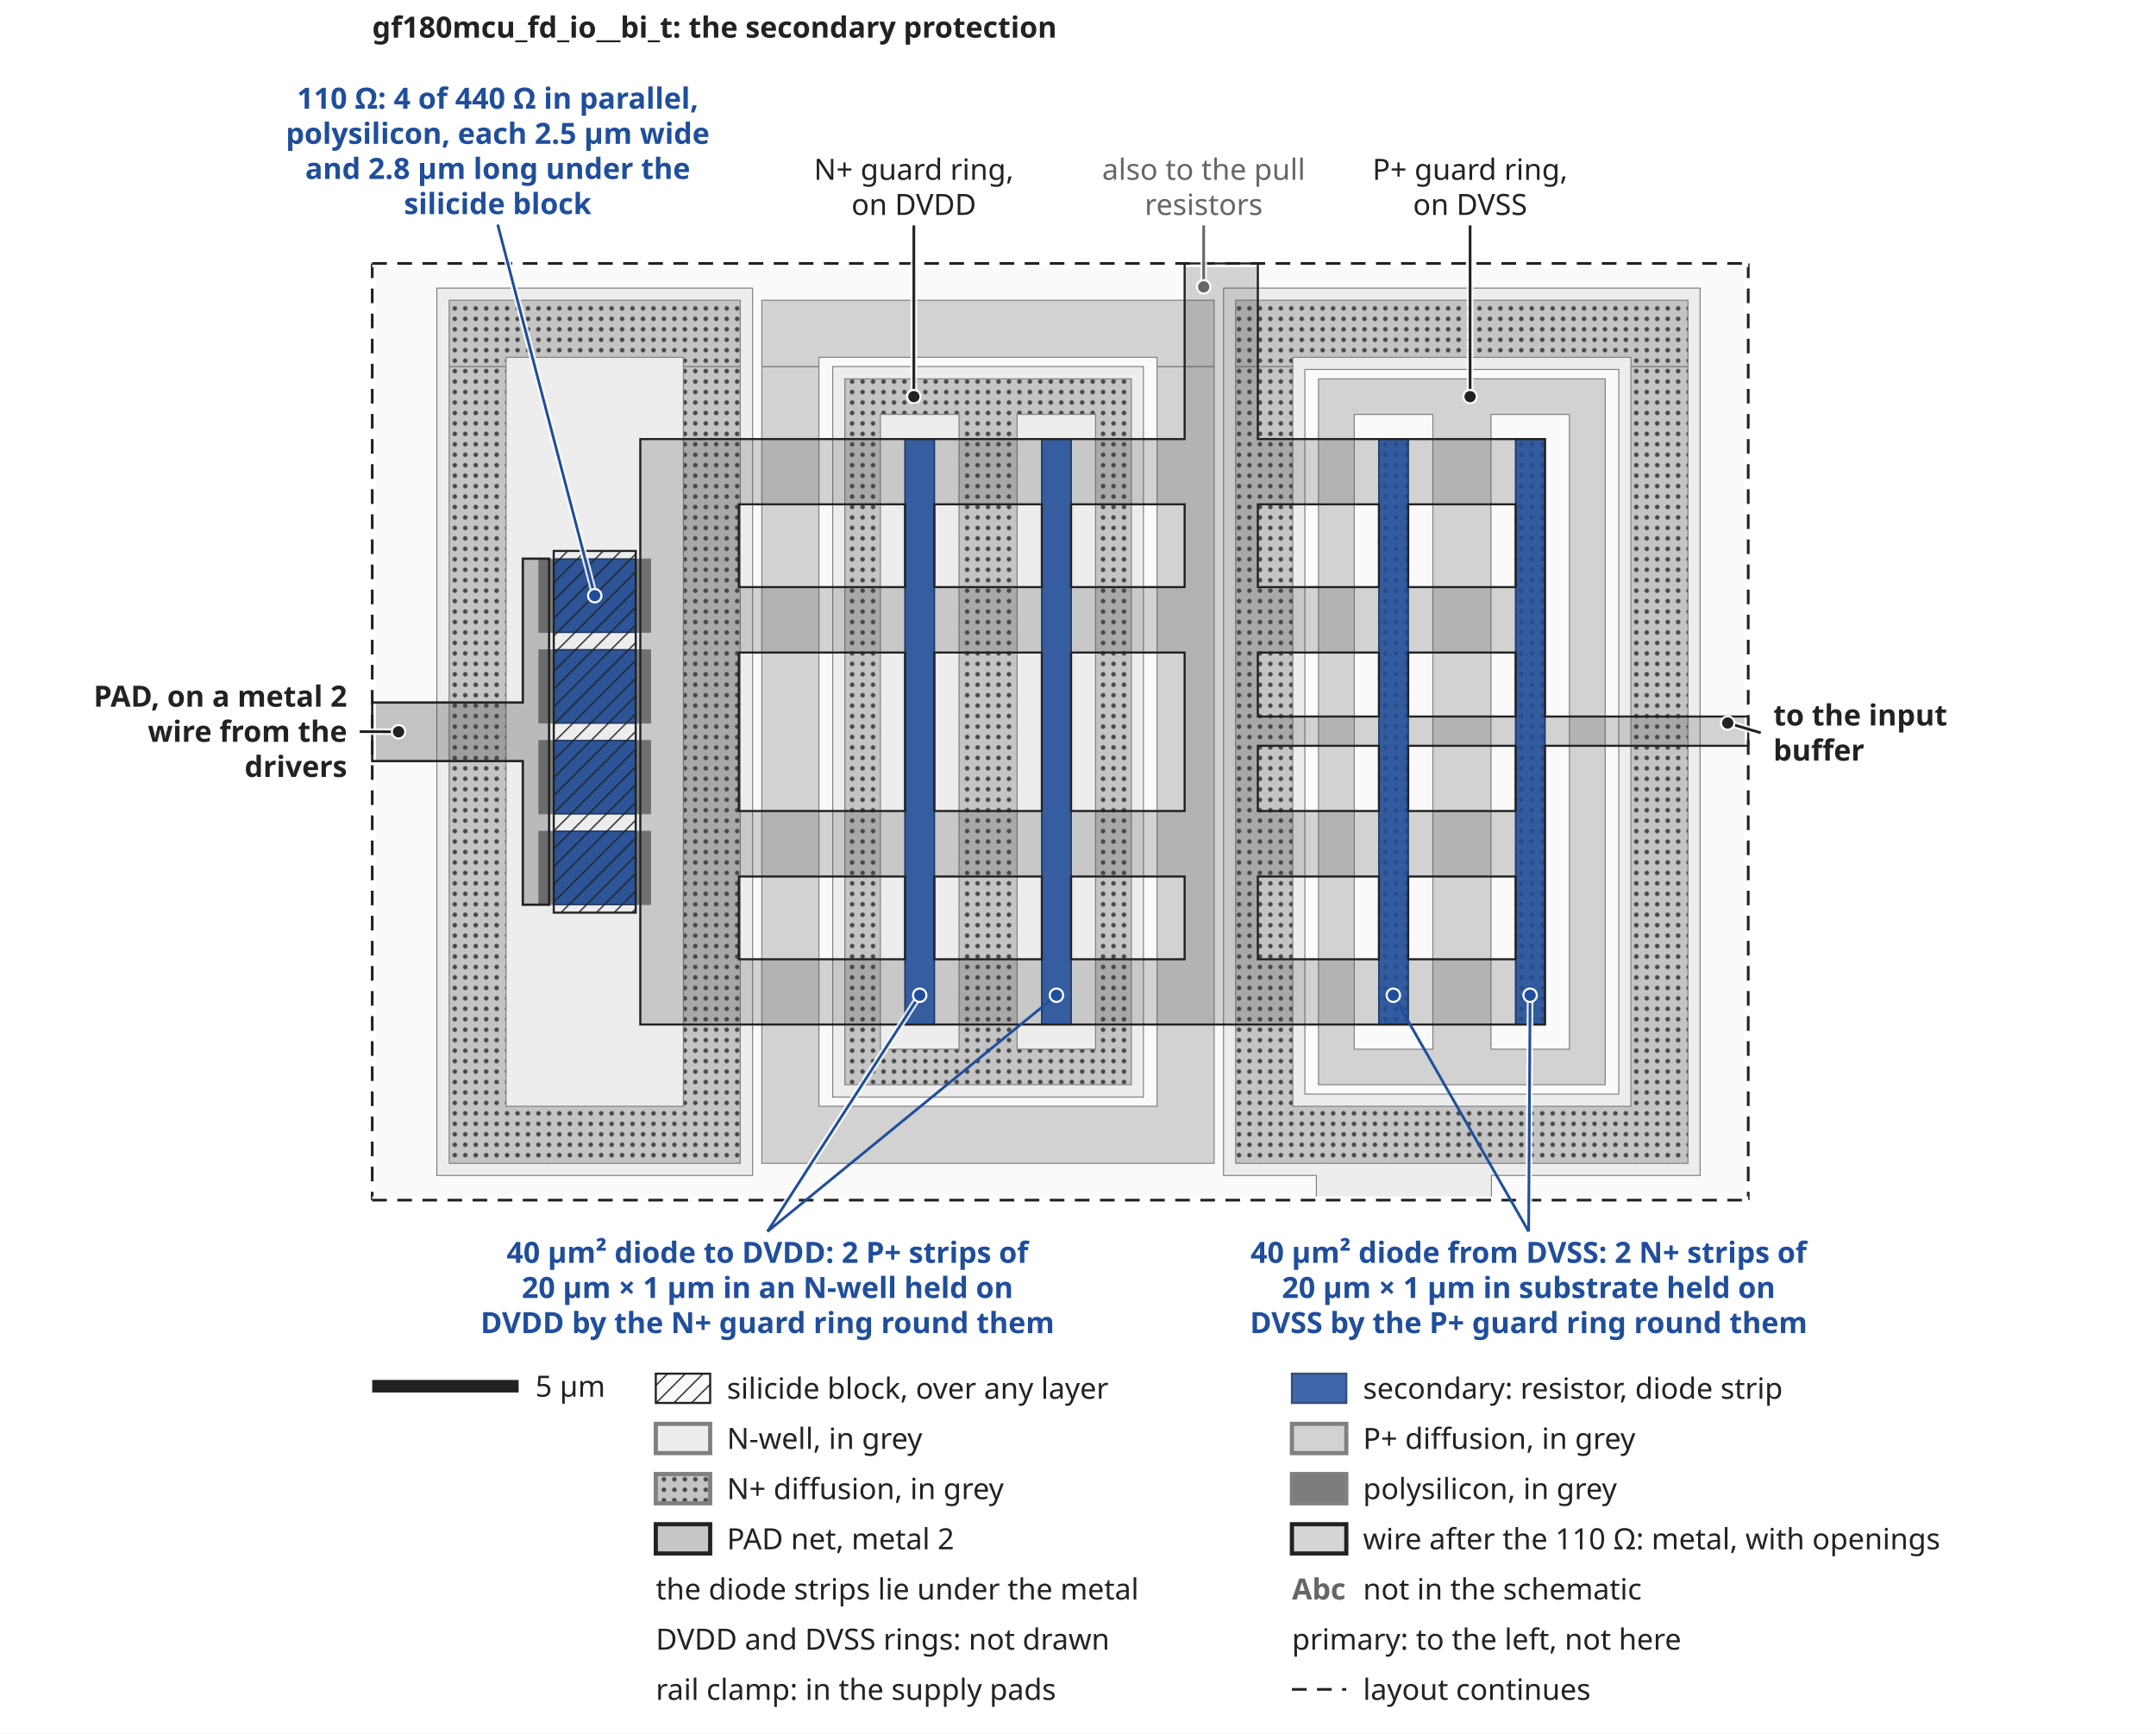
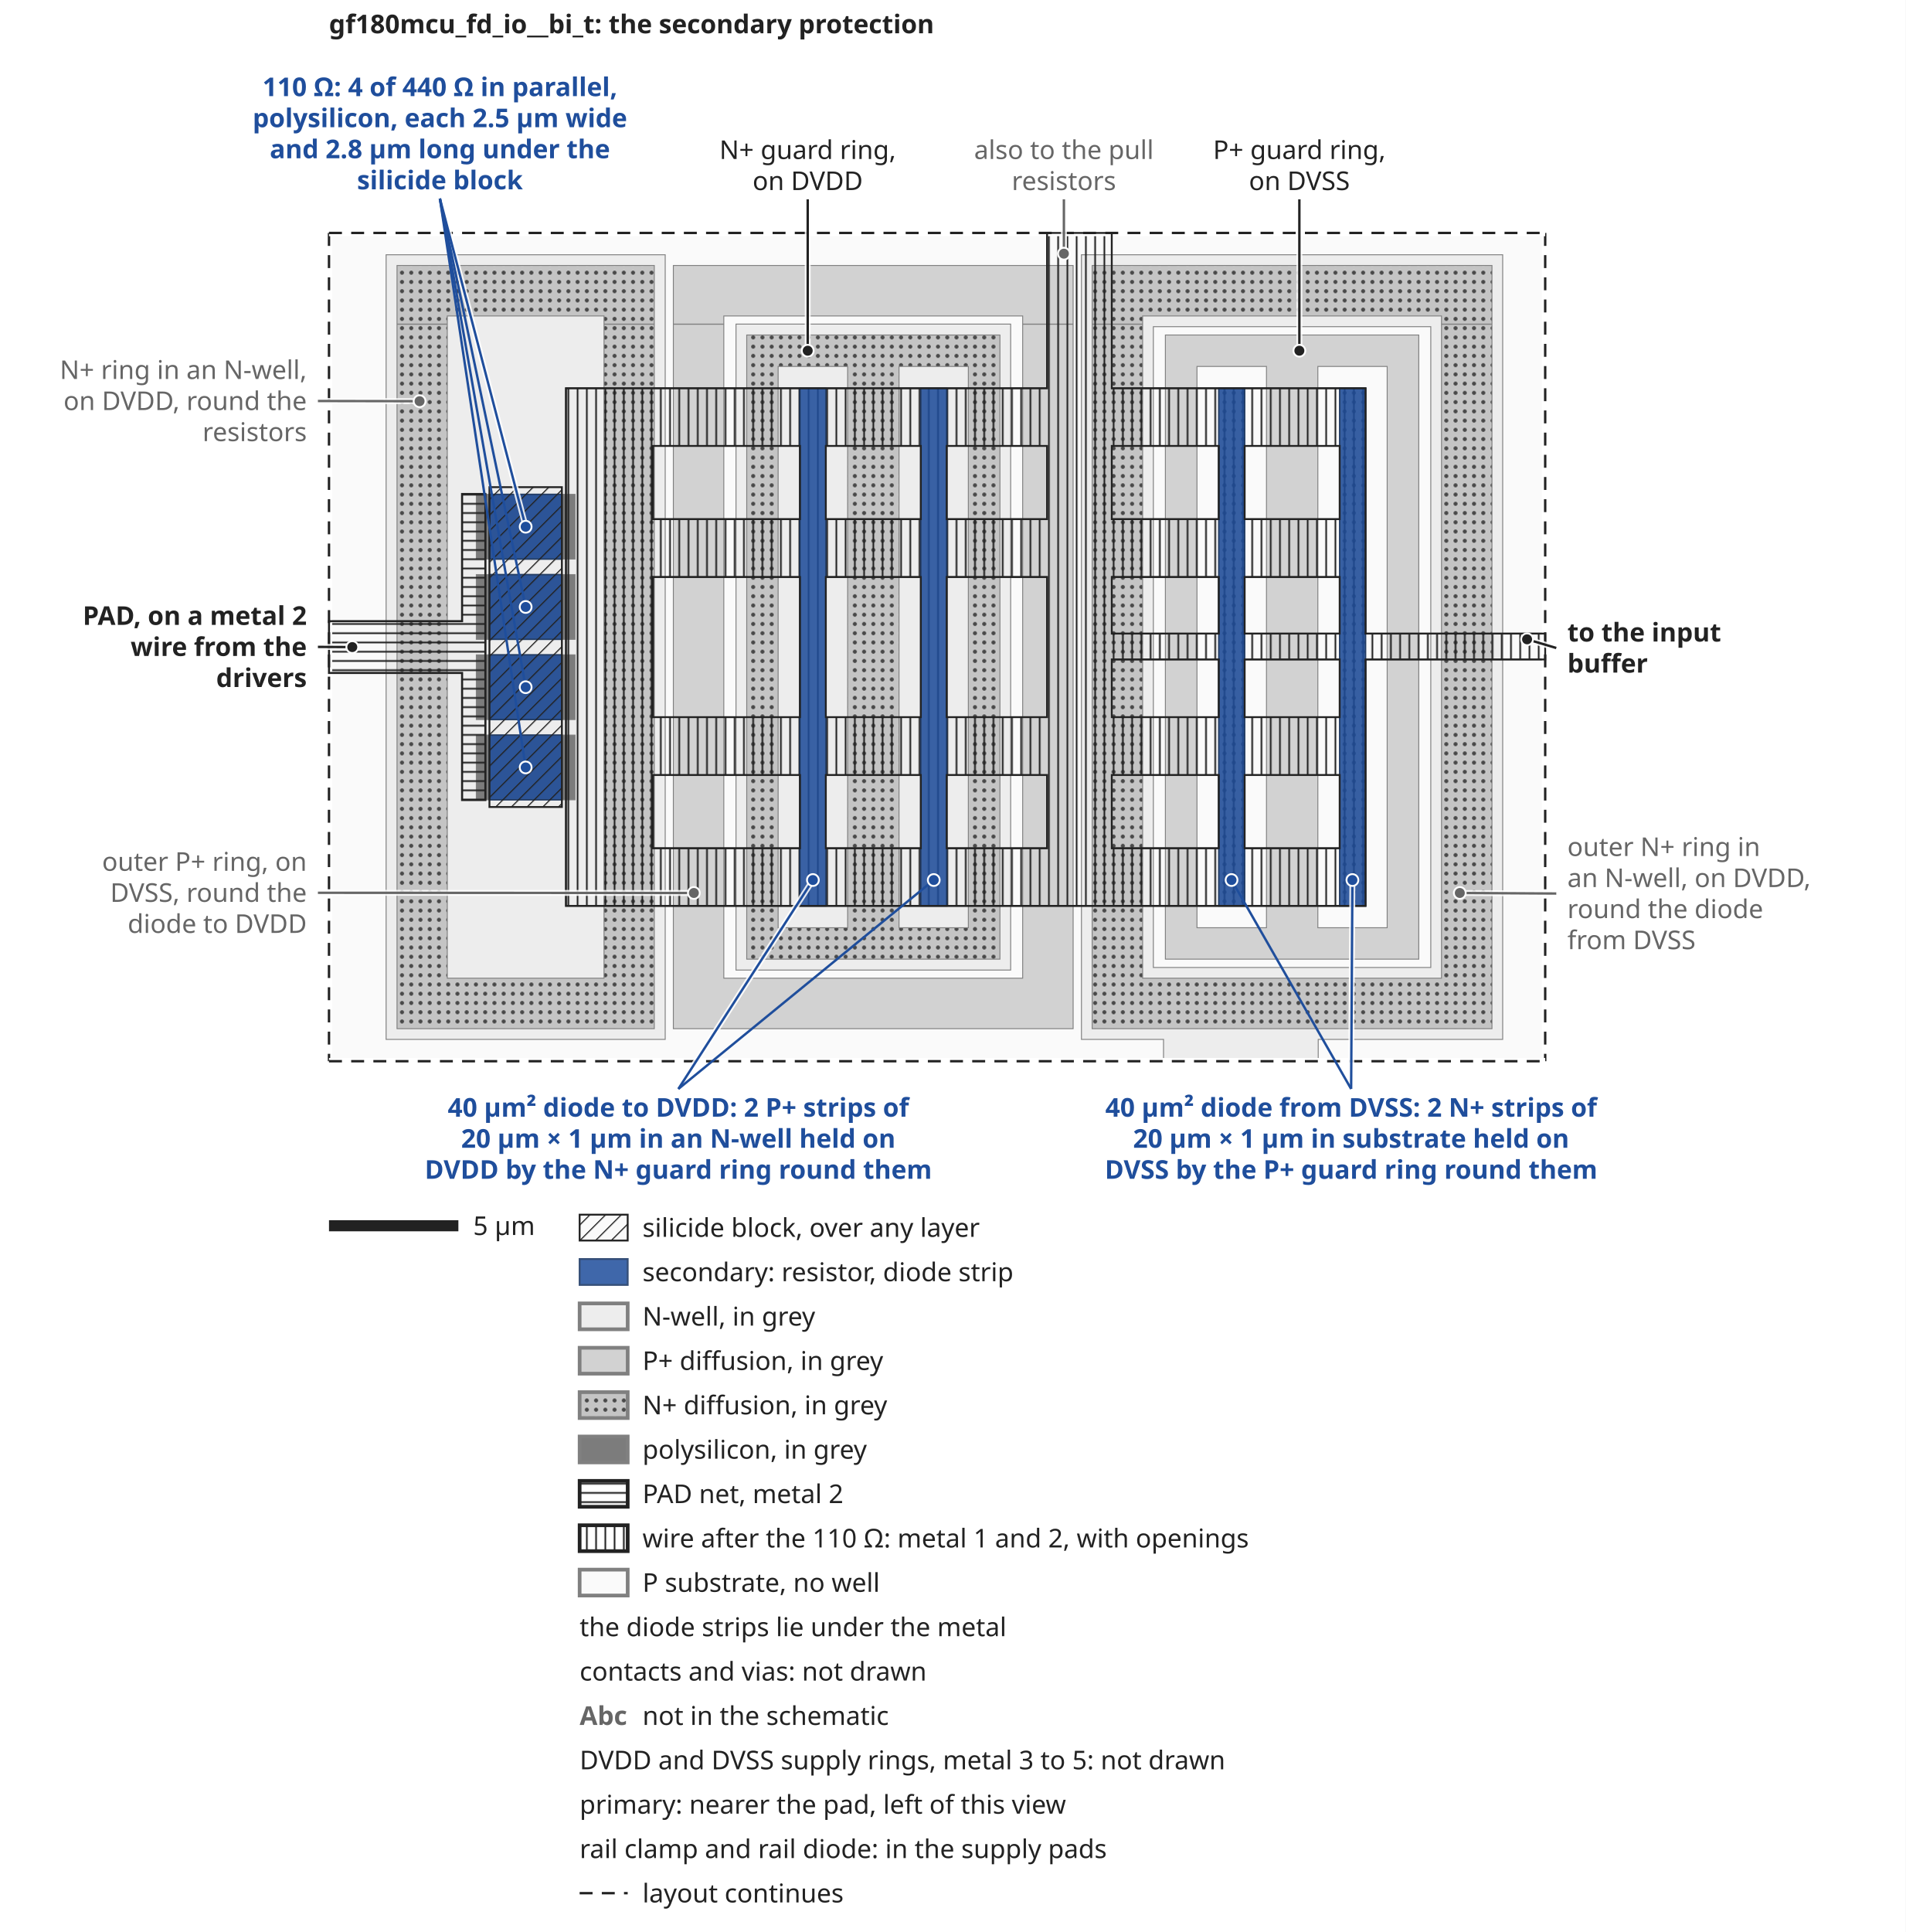
- <svg xmlns="http://www.w3.org/2000/svg" width="1031" height="829" viewBox="0 0 1031 829" font-family="sans-serif">
+ <svg xmlns="http://www.w3.org/2000/svg" width="1031" height="1045" viewBox="0 0 1031 1045" font-family="sans-serif">
  <defs>
    <pattern id="hatch" width="6" height="6" patternUnits="userSpaceOnUse" patternTransform="rotate(45)">
      <line x1="0" y1="0" x2="0" y2="6" stroke="#222222" stroke-width="1.2" />
    </pattern>
    <pattern id="dots" width="5" height="5" patternUnits="userSpaceOnUse">
      <rect width="5" height="5" fill="#c4c4c4" />
      <circle cx="2.5" cy="2.5" r="1.1" fill="#4a4a4a" />
    </pattern>
+     <pattern id="wire" width="5" height="5" patternUnits="userSpaceOnUse">
+       <path d="M0,2.5 H5" stroke="#222222" stroke-width="0.9" />
+     </pattern>
+     <pattern id="wire2" width="5" height="5" patternUnits="userSpaceOnUse">
+       <path d="M2.5,0 V5" stroke="#222222" stroke-width="0.9" />
+     </pattern>
    <marker id="arrow-hot" viewBox="-1 -1 12 12" refX="7" refY="5" markerWidth="5.4" markerHeight="5.4" orient="auto">
      <path d="M0,0 L10,5 L0,10 z" fill="#c0392b" stroke="#ffffff" stroke-width="0.7" stroke-linejoin="round" />
    </marker>
    <marker id="arrow-snap" viewBox="-1 -1 12 12" refX="7" refY="5" markerWidth="5.4" markerHeight="5.4" orient="auto">
      <path d="M0,0 L10,5 L0,10 z" fill="#8e44ad" stroke="#ffffff" stroke-width="0.7" stroke-linejoin="round" />
    </marker>
  </defs>
-   <rect width="1031" height="829" fill="#ffffff" />
+   <rect width="1031" height="1045" fill="#ffffff" />
  <rect x="178.0" y="126.0" width="658.0" height="448.0" fill="#fafafa" />
  <path d="M585.1,137.8L624.0,137.8L813.0,137.8L813.0,562.2L713.2,562.2L713.2,571.2L713.2,574.0L629.5,574.0L629.5,571.2L629.5,562.2L585.1,562.2ZM624.0,176.7L624.0,523.3L774.1,523.3L774.1,176.7ZM398.2,175.3L546.8,175.3L546.8,524.7L398.2,524.7ZM208.9,137.8L359.9,137.8L359.9,562.2L208.9,562.2Z" fill="#ededed" stroke="#808080" stroke-width="0.5" fill-rule="evenodd" />
  <path d="M630.5,181.2L643.3,181.2L754.9,181.2L767.6,181.2L767.6,182.4L767.6,198.2L767.6,517.7L767.6,518.8L754.9,518.8L643.3,518.8L630.5,518.8L630.5,517.7L630.5,198.2L630.5,182.4ZM713.0,198.2L713.0,202.1L713.0,497.9L713.0,501.8L750.5,501.8L750.5,497.9L750.5,202.1L750.5,198.2ZM647.6,198.2L647.6,202.1L647.6,497.9L647.6,501.8L685.2,501.8L685.2,497.9L685.2,202.1L685.2,198.2ZM364.3,175.4L391.6,175.4L391.6,524.7L391.6,529.1L553.3,529.1L553.3,524.7L553.3,175.4L580.6,175.4L580.6,524.7L580.6,529.1L580.6,556.4L364.3,556.4L364.3,529.1L364.3,524.7ZM364.3,143.6L580.6,143.6L580.6,170.9L580.6,175.3L553.3,175.3L553.3,170.9L391.6,170.9L391.6,175.3L364.3,175.3L364.3,170.9ZM498.2,210.0L512.2,210.0L512.2,490.0L498.2,490.0ZM432.8,210.0L446.8,210.0L446.8,490.0L432.8,490.0Z" fill="#d2d2d2" stroke="#808080" stroke-width="0.5" fill-rule="evenodd" />
  <path d="M404.0,181.2L416.7,181.2L528.3,181.2L541.0,181.2L541.0,182.4L541.0,198.2L541.0,517.7L541.0,518.8L528.3,518.8L416.7,518.8L404.0,518.8L404.0,517.7L404.0,198.2L404.0,182.4ZM486.4,198.2L486.4,202.1L486.4,497.9L486.4,501.8L523.9,501.8L523.9,497.9L523.9,202.1L523.9,198.2ZM421.0,198.2L421.0,202.1L421.0,497.9L421.0,501.8L458.6,501.8L458.6,497.9L458.6,202.1L458.6,198.2ZM590.9,175.4L618.2,175.4L618.2,524.7L618.2,529.1L779.9,529.1L779.9,524.7L779.9,175.4L807.2,175.4L807.2,524.7L807.2,529.1L807.2,556.4L590.9,556.4L590.9,529.1L590.9,524.7ZM214.8,175.4L242.0,175.4L242.0,524.7L242.0,529.1L326.8,529.1L326.8,524.7L326.8,175.4L354.0,175.4L354.0,524.7L354.0,529.1L354.0,556.4L214.8,556.4L214.8,529.1L214.8,524.7ZM590.9,143.6L807.2,143.6L807.2,170.9L807.2,175.3L779.9,175.3L779.9,170.9L618.2,170.9L618.2,175.3L590.9,175.3L590.9,170.9ZM214.8,143.6L354.0,143.6L354.0,170.9L354.0,175.3L326.8,175.3L326.8,170.9L242.0,170.9L242.0,175.3L214.8,175.3L214.8,170.9ZM724.8,210.0L738.8,210.0L738.8,490.0L724.8,490.0ZM659.4,210.0L673.4,210.0L673.4,490.0L659.4,490.0Z" fill="url(#dots)" stroke="#808080" stroke-width="0.5" fill-rule="evenodd" />
  <path d="M257.7,397.6L311.1,397.6L311.1,432.6L257.7,432.6ZM257.7,354.2L311.1,354.2L311.1,389.2L257.7,389.2ZM257.7,310.8L311.1,310.8L311.1,345.8L257.7,345.8ZM257.7,267.4L311.1,267.4L311.1,302.4L257.7,302.4Z" fill="#7c7c7c" stroke="#808080" stroke-width="0.5" fill-rule="evenodd" />
-   <path d="" fill="#5c5c5c" stroke="#808080" stroke-width="0.5" fill-rule="evenodd" />
-   <path d="M250.0,267.2L262.6,267.2L262.6,432.7L250.0,432.7L250.0,364.0L178.0,364.0L178.0,336.0L250.0,336.0Z" fill="#444444" stroke="#222222" stroke-width="0.8" fill-rule="evenodd" opacity="0.3" />
-   <path d="M566.5,126.0L601.5,126.0L601.5,129.2L601.5,210.0L659.4,210.0L673.4,210.0L724.8,210.0L738.8,210.0L738.8,241.2L738.8,280.8L738.8,312.1L738.8,342.7L814.4,342.7L814.4,342.7L836.0,342.7L836.0,356.7L814.4,356.7L814.4,356.7L738.8,356.7L738.8,387.9L738.8,419.2L738.8,458.8L738.8,490.0L738.8,490.0L306.2,490.0L306.2,490.0L306.2,458.8L306.2,432.7L306.2,432.5L306.2,419.2L306.2,397.7L306.2,389.1L306.2,387.9L306.2,354.3L306.2,345.7L306.2,312.1L306.2,310.9L306.2,302.3L306.2,280.8L306.2,267.5L306.2,267.2L306.2,241.2L306.2,210.0L353.3,210.0L432.8,210.0L446.8,210.0L498.2,210.0L512.2,210.0L566.5,210.0L566.5,129.2ZM512.2,312.1L512.2,387.9L566.5,387.9L566.5,356.7L566.5,342.7L566.5,312.1ZM673.4,419.2L673.4,458.8L724.8,458.8L724.8,419.2ZM601.5,419.2L601.5,458.8L659.4,458.8L659.4,419.2ZM512.2,419.2L512.2,458.8L566.5,458.8L566.5,419.2ZM446.8,419.2L446.8,458.8L498.2,458.8L498.2,419.2ZM353.3,419.2L353.3,458.8L432.8,458.8L432.8,419.2ZM673.4,356.7L673.4,387.9L724.8,387.9L724.8,356.7ZM601.5,356.7L601.5,387.9L659.4,387.9L659.4,356.7ZM673.4,312.1L673.4,342.7L724.8,342.7L724.8,312.1ZM601.5,312.1L601.5,342.7L659.4,342.7L659.4,312.1ZM446.8,312.1L446.8,387.9L498.2,387.9L498.2,312.1ZM353.3,312.1L353.3,387.9L432.8,387.9L432.8,312.1ZM673.4,241.2L673.4,280.8L724.8,280.8L724.8,241.2ZM601.5,241.2L601.5,280.8L659.4,280.8L659.4,241.2ZM512.2,241.2L512.2,280.8L566.5,280.8L566.5,241.2ZM446.8,241.2L446.8,280.8L498.2,280.8L498.2,241.2ZM353.3,241.2L353.3,280.8L432.8,280.8L432.8,241.2Z" fill="#444444" stroke="#222222" stroke-width="0.8" fill-rule="evenodd" opacity="0.22" />
+   <path d="M250.0,267.2L262.6,267.2L262.6,432.7L250.0,432.7L250.0,364.0L178.0,364.0L178.0,336.0L250.0,336.0Z" fill="url(#wire)" stroke="#222222" stroke-width="0.8" fill-rule="evenodd" opacity="1.0" />
+   <path d="M566.5,126.0L601.5,126.0L601.5,129.2L601.5,210.0L659.4,210.0L673.4,210.0L724.8,210.0L738.8,210.0L738.8,241.2L738.8,280.8L738.8,312.1L738.8,342.7L814.4,342.7L814.4,342.7L836.0,342.7L836.0,356.7L814.4,356.7L814.4,356.7L738.8,356.7L738.8,387.9L738.8,419.2L738.8,458.8L738.8,490.0L738.8,490.0L306.2,490.0L306.2,490.0L306.2,458.8L306.2,432.7L306.2,432.5L306.2,419.2L306.2,397.7L306.2,389.1L306.2,387.9L306.2,354.3L306.2,345.7L306.2,312.1L306.2,310.9L306.2,302.3L306.2,280.8L306.2,267.5L306.2,267.2L306.2,241.2L306.2,210.0L353.3,210.0L432.8,210.0L446.8,210.0L498.2,210.0L512.2,210.0L566.5,210.0L566.5,129.2ZM512.2,312.1L512.2,387.9L566.5,387.9L566.5,356.7L566.5,342.7L566.5,312.1ZM673.4,419.2L673.4,458.8L724.8,458.8L724.8,419.2ZM601.5,419.2L601.5,458.8L659.4,458.8L659.4,419.2ZM512.2,419.2L512.2,458.8L566.5,458.8L566.5,419.2ZM446.8,419.2L446.8,458.8L498.2,458.8L498.2,419.2ZM353.3,419.2L353.3,458.8L432.8,458.8L432.8,419.2ZM673.4,356.7L673.4,387.9L724.8,387.9L724.8,356.7ZM601.5,356.7L601.5,387.9L659.4,387.9L659.4,356.7ZM673.4,312.1L673.4,342.7L724.8,342.7L724.8,312.1ZM601.5,312.1L601.5,342.7L659.4,342.7L659.4,312.1ZM446.8,312.1L446.8,387.9L498.2,387.9L498.2,312.1ZM353.3,312.1L353.3,387.9L432.8,387.9L432.8,312.1ZM673.4,241.2L673.4,280.8L724.8,280.8L724.8,241.2ZM601.5,241.2L601.5,280.8L659.4,280.8L659.4,241.2ZM512.2,241.2L512.2,280.8L566.5,280.8L566.5,241.2ZM446.8,241.2L446.8,280.8L498.2,280.8L498.2,241.2ZM353.3,241.2L353.3,280.8L432.8,280.8L432.8,241.2Z" fill="url(#wire2)" stroke="#222222" stroke-width="0.8" fill-rule="evenodd" opacity="1.0" />
  <path d="M264.8,354.2L304.0,354.2L304.0,389.2L284.4,389.2L264.8,389.2ZM264.8,397.6L304.0,397.6L304.0,432.6L264.8,432.6ZM264.8,310.8L304.0,310.8L304.0,345.8L264.8,345.8ZM264.8,267.4L304.0,267.4L304.0,302.4L264.8,302.4Z" fill="#1f4e9c" stroke="#12305f" stroke-width="0.8" fill-rule="evenodd" opacity="0.85" />
  <path d="M498.2,210.0L512.2,210.0L512.2,490.0L498.2,490.0ZM432.8,210.0L446.8,210.0L446.8,490.0L432.8,490.0Z" fill="#1f4e9c" stroke="#12305f" stroke-width="0.8" fill-rule="evenodd" opacity="0.85" />
  <path d="M724.8,210.0L738.8,210.0L738.8,490.0L724.8,490.0ZM659.4,210.0L673.4,210.0L673.4,490.0L659.4,490.0Z" fill="#1f4e9c" stroke="#12305f" stroke-width="0.8" fill-rule="evenodd" opacity="0.85" />
  <path d="M264.8,263.5L304.0,263.5L304.0,306.3L304.0,306.9L304.0,349.7L304.0,350.3L304.0,393.1L304.0,393.7L304.0,436.5L264.8,436.5L264.8,393.7L264.8,393.1L264.8,350.3L264.8,349.7L264.8,306.9L264.8,306.3L264.8,263.5Z" fill="url(#hatch)" stroke="#222222" stroke-width="1.0" fill-rule="evenodd" opacity="1.0" />
  <line x1="178.0" y1="126.0" x2="178.0" y2="574.0" stroke="#ffffff" stroke-width="3.5" />
  <line x1="178.0" y1="126.0" x2="178.0" y2="574.0" stroke="#222222" stroke-width="1.3" stroke-dasharray="7,5" />
  <line x1="836.0" y1="126.0" x2="836.0" y2="574.0" stroke="#ffffff" stroke-width="3.5" />
  <line x1="836.0" y1="126.0" x2="836.0" y2="574.0" stroke="#222222" stroke-width="1.3" stroke-dasharray="7,5" />
  <line x1="178.0" y1="126.0" x2="836.0" y2="126.0" stroke="#ffffff" stroke-width="3.5" />
  <line x1="178.0" y1="126.0" x2="836.0" y2="126.0" stroke="#222222" stroke-width="1.3" stroke-dasharray="7,5" />
  <line x1="178.0" y1="574.0" x2="836.0" y2="574.0" stroke="#ffffff" stroke-width="3.5" />
  <line x1="178.0" y1="574.0" x2="836.0" y2="574.0" stroke="#222222" stroke-width="1.3" stroke-dasharray="7,5" />
-   <path d="M250.0,267.2L262.6,267.2L262.6,432.7L250.0,432.7L250.0,364.0L178.0,364.0L178.0,336.0L250.0,336.0Z" fill="none" stroke="#222222" stroke-width="1.1" />
-   <path d="M566.5,126.0L601.5,126.0L601.5,129.2L601.5,210.0L659.4,210.0L673.4,210.0L724.8,210.0L738.8,210.0L738.8,241.2L738.8,280.8L738.8,312.1L738.8,342.7L814.4,342.7L814.4,342.7L836.0,342.7L836.0,356.7L814.4,356.7L814.4,356.7L738.8,356.7L738.8,387.9L738.8,419.2L738.8,458.8L738.8,490.0L738.8,490.0L306.2,490.0L306.2,490.0L306.2,458.8L306.2,432.7L306.2,432.5L306.2,419.2L306.2,397.7L306.2,389.1L306.2,387.9L306.2,354.3L306.2,345.7L306.2,312.1L306.2,310.9L306.2,302.3L306.2,280.8L306.2,267.5L306.2,267.2L306.2,241.2L306.2,210.0L353.3,210.0L432.8,210.0L446.8,210.0L498.2,210.0L512.2,210.0L566.5,210.0L566.5,129.2ZM512.2,312.1L512.2,387.9L566.5,387.9L566.5,356.7L566.5,342.7L566.5,312.1ZM673.4,419.2L673.4,458.8L724.8,458.8L724.8,419.2ZM601.5,419.2L601.5,458.8L659.4,458.8L659.4,419.2ZM512.2,419.2L512.2,458.8L566.5,458.8L566.5,419.2ZM446.8,419.2L446.8,458.8L498.2,458.8L498.2,419.2ZM353.3,419.2L353.3,458.8L432.8,458.8L432.8,419.2ZM673.4,356.7L673.4,387.9L724.8,387.9L724.8,356.7ZM601.5,356.7L601.5,387.9L659.4,387.9L659.4,356.7ZM673.4,312.1L673.4,342.7L724.8,342.7L724.8,312.1ZM601.5,312.1L601.5,342.7L659.4,342.7L659.4,312.1ZM446.8,312.1L446.8,387.9L498.2,387.9L498.2,312.1ZM353.3,312.1L353.3,387.9L432.8,387.9L432.8,312.1ZM673.4,241.2L673.4,280.8L724.8,280.8L724.8,241.2ZM601.5,241.2L601.5,280.8L659.4,280.8L659.4,241.2ZM512.2,241.2L512.2,280.8L566.5,280.8L566.5,241.2ZM446.8,241.2L446.8,280.8L498.2,280.8L498.2,241.2ZM353.3,241.2L353.3,280.8L432.8,280.8L432.8,241.2Z" fill="none" stroke="#222222" stroke-width="1.0" />
+   <path d="M250.0,267.2L262.6,267.2L262.6,432.7L250.0,432.7L250.0,364.0L178.0,364.0L178.0,336.0L250.0,336.0Z" fill="#222222" fill-opacity="0.0" fill-rule="evenodd" stroke="#222222" stroke-width="1.1" />
+   <path d="M566.5,126.0L601.5,126.0L601.5,129.2L601.5,210.0L659.4,210.0L673.4,210.0L724.8,210.0L738.8,210.0L738.8,241.2L738.8,280.8L738.8,312.1L738.8,342.7L814.4,342.7L814.4,342.7L836.0,342.7L836.0,356.7L814.4,356.7L814.4,356.7L738.8,356.7L738.8,387.9L738.8,419.2L738.8,458.8L738.8,490.0L738.8,490.0L306.2,490.0L306.2,490.0L306.2,458.8L306.2,432.7L306.2,432.5L306.2,419.2L306.2,397.7L306.2,389.1L306.2,387.9L306.2,354.3L306.2,345.7L306.2,312.1L306.2,310.9L306.2,302.3L306.2,280.8L306.2,267.5L306.2,267.2L306.2,241.2L306.2,210.0L353.3,210.0L432.8,210.0L446.8,210.0L498.2,210.0L512.2,210.0L566.5,210.0L566.5,129.2ZM512.2,312.1L512.2,387.9L566.5,387.9L566.5,356.7L566.5,342.7L566.5,312.1ZM673.4,419.2L673.4,458.8L724.8,458.8L724.8,419.2ZM601.5,419.2L601.5,458.8L659.4,458.8L659.4,419.2ZM512.2,419.2L512.2,458.8L566.5,458.8L566.5,419.2ZM446.8,419.2L446.8,458.8L498.2,458.8L498.2,419.2ZM353.3,419.2L353.3,458.8L432.8,458.8L432.8,419.2ZM673.4,356.7L673.4,387.9L724.8,387.9L724.8,356.7ZM601.5,356.7L601.5,387.9L659.4,387.9L659.4,356.7ZM673.4,312.1L673.4,342.7L724.8,342.7L724.8,312.1ZM601.5,312.1L601.5,342.7L659.4,342.7L659.4,312.1ZM446.8,312.1L446.8,387.9L498.2,387.9L498.2,312.1ZM353.3,312.1L353.3,387.9L432.8,387.9L432.8,312.1ZM673.4,241.2L673.4,280.8L724.8,280.8L724.8,241.2ZM601.5,241.2L601.5,280.8L659.4,280.8L659.4,241.2ZM512.2,241.2L512.2,280.8L566.5,280.8L566.5,241.2ZM446.8,241.2L446.8,280.8L498.2,280.8L498.2,241.2ZM353.3,241.2L353.3,280.8L432.8,280.8L432.8,241.2Z" fill="#222222" fill-opacity="0.0" fill-rule="evenodd" stroke="#222222" stroke-width="1.0" />
  <polyline points="172.0,349.9 190.6,350.0" fill="none" stroke="#fff" stroke-width="3.2" opacity="0.85" />
  <polyline points="172.0,349.9 190.6,350.0" fill="none" stroke="#222222" stroke-width="1.3" />
  <circle cx="190.6" cy="350.0" r="3.2" fill="#222222" stroke="#fff" stroke-width="1" />
  <text x="166.0" y="338.0" text-anchor="end" font-size="14" fill="#222222" font-weight="bold" stroke="#ffffff" stroke-width="3.5" paint-order="stroke" stroke-linejoin="round">PAD, on a metal 2</text>
  <text x="166.0" y="354.8" text-anchor="end" font-size="14" fill="#222222" font-weight="bold" stroke="#ffffff" stroke-width="3.5" paint-order="stroke" stroke-linejoin="round">wire from the</text>
  <text x="166.0" y="371.6" text-anchor="end" font-size="14" fill="#222222" font-weight="bold" stroke="#ffffff" stroke-width="3.5" paint-order="stroke" stroke-linejoin="round">drivers</text>
  <polyline points="842.0,350.5 826.2,345.8" fill="none" stroke="#fff" stroke-width="3.2" opacity="0.85" />
  <polyline points="842.0,350.5 826.2,345.8" fill="none" stroke="#222222" stroke-width="1.3" />
  <circle cx="826.2" cy="345.8" r="3.2" fill="#222222" stroke="#fff" stroke-width="1" />
  <text x="848.0" y="347.0" text-anchor="start" font-size="14" fill="#222222" font-weight="bold" stroke="#ffffff" stroke-width="3.5" paint-order="stroke" stroke-linejoin="round">to the input</text>
  <text x="848.0" y="363.8" text-anchor="start" font-size="14" fill="#222222" font-weight="bold" stroke="#ffffff" stroke-width="3.5" paint-order="stroke" stroke-linejoin="round">buffer</text>
  <polyline points="238.0,107.4 284.4,284.9" fill="none" stroke="#fff" stroke-width="3.2" opacity="0.85" />
  <polyline points="238.0,107.4 284.4,284.9" fill="none" stroke="#1f4e9c" stroke-width="1.3" />
  <circle cx="284.4" cy="284.9" r="3.2" fill="#1f4e9c" stroke="#fff" stroke-width="1" />
+   <line x1="238.0" y1="107.4" x2="284.4" y2="328.3" stroke="#1f4e9c" stroke-width="1.3" />
+   <circle cx="284.4" cy="328.3" r="3.2" fill="#1f4e9c" stroke="#fff" stroke-width="1" />
+   <line x1="238.0" y1="107.4" x2="284.4" y2="371.7" stroke="#1f4e9c" stroke-width="1.3" />
+   <circle cx="284.4" cy="371.7" r="3.2" fill="#1f4e9c" stroke="#fff" stroke-width="1" />
+   <line x1="238.0" y1="107.4" x2="284.4" y2="415.1" stroke="#1f4e9c" stroke-width="1.3" />
+   <circle cx="284.4" cy="415.1" r="3.2" fill="#1f4e9c" stroke="#fff" stroke-width="1" />
  <text x="238.0" y="52.0" text-anchor="middle" font-size="14" fill="#1f4e9c" font-weight="bold" stroke="#ffffff" stroke-width="3.5" paint-order="stroke" stroke-linejoin="round">110 Ω: 4 of 440 Ω in parallel,</text>
  <text x="238.0" y="68.8" text-anchor="middle" font-size="14" fill="#1f4e9c" font-weight="bold" stroke="#ffffff" stroke-width="3.5" paint-order="stroke" stroke-linejoin="round">polysilicon, each 2.5 µm wide</text>
  <text x="238.0" y="85.6" text-anchor="middle" font-size="14" fill="#1f4e9c" font-weight="bold" stroke="#ffffff" stroke-width="3.5" paint-order="stroke" stroke-linejoin="round">and 2.8 µm long under the</text>
  <text x="238.0" y="102.4" text-anchor="middle" font-size="14" fill="#1f4e9c" font-weight="bold" stroke="#ffffff" stroke-width="3.5" paint-order="stroke" stroke-linejoin="round">silicide block</text>
  <polyline points="437.0,107.8 437.0,189.7" fill="none" stroke="#fff" stroke-width="3.2" opacity="0.85" />
  <polyline points="437.0,107.8 437.0,189.7" fill="none" stroke="#222222" stroke-width="1.3" />
  <circle cx="437.0" cy="189.7" r="3.2" fill="#222222" stroke="#fff" stroke-width="1" />
  <text x="437.0" y="86.0" text-anchor="middle" font-size="14" fill="#222222" font-weight="normal" stroke="#ffffff" stroke-width="3.5" paint-order="stroke" stroke-linejoin="round">N+ guard ring,</text>
  <text x="437.0" y="102.8" text-anchor="middle" font-size="14" fill="#222222" font-weight="normal" stroke="#ffffff" stroke-width="3.5" paint-order="stroke" stroke-linejoin="round">on DVDD</text>
  <polyline points="575.6,107.8 575.6,137.2" fill="none" stroke="#fff" stroke-width="3.2" opacity="0.85" />
  <polyline points="575.6,107.8 575.6,137.2" fill="none" stroke="#666666" stroke-width="1.3" />
  <circle cx="575.6" cy="137.2" r="3.2" fill="#666666" stroke="#fff" stroke-width="1" />
  <text x="575.6" y="86.0" text-anchor="middle" font-size="14" fill="#666666" font-weight="normal" stroke="#ffffff" stroke-width="3.5" paint-order="stroke" stroke-linejoin="round">also to the pull</text>
  <text x="575.6" y="102.8" text-anchor="middle" font-size="14" fill="#666666" font-weight="normal" stroke="#ffffff" stroke-width="3.5" paint-order="stroke" stroke-linejoin="round">resistors</text>
  <polyline points="703.0,107.8 703.0,189.7" fill="none" stroke="#fff" stroke-width="3.2" opacity="0.85" />
  <polyline points="703.0,107.8 703.0,189.7" fill="none" stroke="#222222" stroke-width="1.3" />
  <circle cx="703.0" cy="189.7" r="3.2" fill="#222222" stroke="#fff" stroke-width="1" />
  <text x="703.0" y="86.0" text-anchor="middle" font-size="14" fill="#222222" font-weight="normal" stroke="#ffffff" stroke-width="3.5" paint-order="stroke" stroke-linejoin="round">P+ guard ring,</text>
  <text x="703.0" y="102.8" text-anchor="middle" font-size="14" fill="#222222" font-weight="normal" stroke="#ffffff" stroke-width="3.5" paint-order="stroke" stroke-linejoin="round">on DVSS</text>
+   <polyline points="172.0,216.9 227.0,217.0" fill="none" stroke="#fff" stroke-width="3.2" opacity="0.85" />
+   <polyline points="172.0,216.9 227.0,217.0" fill="none" stroke="#666666" stroke-width="1.3" />
+   <circle cx="227.0" cy="217.0" r="3.2" fill="#666666" stroke="#fff" stroke-width="1" />
+   <text x="166.0" y="205.0" text-anchor="end" font-size="14" fill="#666666" font-weight="normal" stroke="#ffffff" stroke-width="3.5" paint-order="stroke" stroke-linejoin="round">N+ ring in an N-well,</text>
+   <text x="166.0" y="221.8" text-anchor="end" font-size="14" fill="#666666" font-weight="normal" stroke="#ffffff" stroke-width="3.5" paint-order="stroke" stroke-linejoin="round">on DVDD, round the</text>
+   <text x="166.0" y="238.6" text-anchor="end" font-size="14" fill="#666666" font-weight="normal" stroke="#ffffff" stroke-width="3.5" paint-order="stroke" stroke-linejoin="round">resistors</text>
+   <polyline points="172.0,482.9 375.4,483.0" fill="none" stroke="#fff" stroke-width="3.2" opacity="0.85" />
+   <polyline points="172.0,482.9 375.4,483.0" fill="none" stroke="#666666" stroke-width="1.3" />
+   <circle cx="375.4" cy="483.0" r="3.2" fill="#666666" stroke="#fff" stroke-width="1" />
+   <text x="166.0" y="471.0" text-anchor="end" font-size="14" fill="#666666" font-weight="normal" stroke="#ffffff" stroke-width="3.5" paint-order="stroke" stroke-linejoin="round">outer P+ ring, on</text>
+   <text x="166.0" y="487.8" text-anchor="end" font-size="14" fill="#666666" font-weight="normal" stroke="#ffffff" stroke-width="3.5" paint-order="stroke" stroke-linejoin="round">DVSS, round the</text>
+   <text x="166.0" y="504.6" text-anchor="end" font-size="14" fill="#666666" font-weight="normal" stroke="#ffffff" stroke-width="3.5" paint-order="stroke" stroke-linejoin="round">diode to DVDD</text>
+   <polyline points="842.0,483.3 789.8,483.0" fill="none" stroke="#fff" stroke-width="3.2" opacity="0.85" />
+   <polyline points="842.0,483.3 789.8,483.0" fill="none" stroke="#666666" stroke-width="1.3" />
+   <circle cx="789.8" cy="483.0" r="3.2" fill="#666666" stroke="#fff" stroke-width="1" />
+   <text x="848.0" y="463.0" text-anchor="start" font-size="14" fill="#666666" font-weight="normal" stroke="#ffffff" stroke-width="3.5" paint-order="stroke" stroke-linejoin="round">outer N+ ring in</text>
+   <text x="848.0" y="479.8" text-anchor="start" font-size="14" fill="#666666" font-weight="normal" stroke="#ffffff" stroke-width="3.5" paint-order="stroke" stroke-linejoin="round">an N-well, on DVDD,</text>
+   <text x="848.0" y="496.6" text-anchor="start" font-size="14" fill="#666666" font-weight="normal" stroke="#ffffff" stroke-width="3.5" paint-order="stroke" stroke-linejoin="round">round the diode</text>
+   <text x="848.0" y="513.4" text-anchor="start" font-size="14" fill="#666666" font-weight="normal" stroke="#ffffff" stroke-width="3.5" paint-order="stroke" stroke-linejoin="round">from DVSS</text>
  <polyline points="367.0,589.0 439.8,476.0" fill="none" stroke="#fff" stroke-width="3.2" opacity="0.85" />
  <polyline points="367.0,589.0 439.8,476.0" fill="none" stroke="#1f4e9c" stroke-width="1.3" />
  <circle cx="439.8" cy="476.0" r="3.2" fill="#1f4e9c" stroke="#fff" stroke-width="1" />
  <line x1="367.0" y1="589.0" x2="505.2" y2="476.0" stroke="#1f4e9c" stroke-width="1.3" />
  <circle cx="505.2" cy="476.0" r="3.2" fill="#1f4e9c" stroke="#fff" stroke-width="1" />
  <text x="367.0" y="604.0" text-anchor="middle" font-size="14" fill="#1f4e9c" font-weight="bold" stroke="#ffffff" stroke-width="3.5" paint-order="stroke" stroke-linejoin="round">40 µm² diode to DVDD: 2 P+ strips of</text>
  <text x="367.0" y="620.8" text-anchor="middle" font-size="14" fill="#1f4e9c" font-weight="bold" stroke="#ffffff" stroke-width="3.5" paint-order="stroke" stroke-linejoin="round">20 µm × 1 µm in an N-well held on</text>
  <text x="367.0" y="637.6" text-anchor="middle" font-size="14" fill="#1f4e9c" font-weight="bold" stroke="#ffffff" stroke-width="3.5" paint-order="stroke" stroke-linejoin="round">DVDD by the N+ guard ring round them</text>
  <polyline points="731.0,589.0 731.7,476.0" fill="none" stroke="#fff" stroke-width="3.2" opacity="0.85" />
  <polyline points="731.0,589.0 731.7,476.0" fill="none" stroke="#1f4e9c" stroke-width="1.3" />
  <circle cx="731.7" cy="476.0" r="3.2" fill="#1f4e9c" stroke="#fff" stroke-width="1" />
  <line x1="731.0" y1="589.0" x2="666.3" y2="476.0" stroke="#1f4e9c" stroke-width="1.3" />
  <circle cx="666.3" cy="476.0" r="3.2" fill="#1f4e9c" stroke="#fff" stroke-width="1" />
  <text x="731.0" y="604.0" text-anchor="middle" font-size="14" fill="#1f4e9c" font-weight="bold" stroke="#ffffff" stroke-width="3.5" paint-order="stroke" stroke-linejoin="round">40 µm² diode from DVSS: 2 N+ strips of</text>
  <text x="731.0" y="620.8" text-anchor="middle" font-size="14" fill="#1f4e9c" font-weight="bold" stroke="#ffffff" stroke-width="3.5" paint-order="stroke" stroke-linejoin="round">20 µm × 1 µm in substrate held on</text>
  <text x="731.0" y="637.6" text-anchor="middle" font-size="14" fill="#1f4e9c" font-weight="bold" stroke="#ffffff" stroke-width="3.5" paint-order="stroke" stroke-linejoin="round">DVSS by the P+ guard ring round them</text>
  <text x="178.0" y="18.0" text-anchor="start" font-size="14" fill="#222222" font-weight="bold">gf180mcu_fd_io__bi_t: the secondary protection</text>
  <rect x="178.0" y="660.0" width="70.0" height="6" fill="#222222" />
  <text x="256.0" y="668.0" font-size="14" fill="#222222">5 µm</text>
  <rect x="313.6" y="657.0" width="26" height="14" fill="#fafafa" />
  <rect x="313.6" y="657.0" width="26" height="14" fill="url(#hatch)" stroke="#222222" opacity="1.0" />
  <text x="347.6" y="669.0" font-size="14" fill="#222222">silicide block, over any layer</text>
-   <rect x="617.8" y="657.0" width="26" height="14" fill="#fafafa" />
-   <rect x="617.8" y="657.0" width="26" height="14" fill="#1f4e9c" stroke="#12305f" opacity="0.85" />
-   <text x="651.8" y="669.0" font-size="14" fill="#222222">secondary: resistor, diode strip</text>
-   <rect x="313.6" y="681.0" width="26" height="14" fill="#ededed" fill-opacity="1.0" stroke="#808080" stroke-width="2" />
-   <text x="347.6" y="693.0" font-size="14" fill="#222222">N-well, in grey</text>
-   <rect x="617.8" y="681.0" width="26" height="14" fill="#d2d2d2" fill-opacity="1.0" stroke="#808080" stroke-width="2" />
-   <text x="651.8" y="693.0" font-size="14" fill="#222222">P+ diffusion, in grey</text>
-   <rect x="313.6" y="705.0" width="26" height="14" fill="url(#dots)" fill-opacity="1.0" stroke="#808080" stroke-width="2" />
-   <text x="347.6" y="717.0" font-size="14" fill="#222222">N+ diffusion, in grey</text>
-   <rect x="617.8" y="705.0" width="26" height="14" fill="#7c7c7c" fill-opacity="1.0" stroke="#808080" stroke-width="2" />
-   <text x="651.8" y="717.0" font-size="14" fill="#222222">polysilicon, in grey</text>
-   <rect x="313.6" y="729.0" width="26" height="14" fill="#444444" fill-opacity="0.3" stroke="#222222" stroke-width="2" />
-   <text x="347.6" y="741.0" font-size="14" fill="#222222">PAD net, metal 2</text>
-   <rect x="617.8" y="729.0" width="26" height="14" fill="#444444" fill-opacity="0.22" stroke="#222222" stroke-width="2" />
-   <text x="651.8" y="741.0" font-size="14" fill="#222222">wire after the 110 Ω: metal, with openings</text>
-   <text x="313.6" y="765.0" font-size="14" fill="#222222">the diode strips lie under the metal</text>
-   <text x="617.8" y="765.0" font-size="14" font-weight="bold" fill="#666666">Abc</text>
-   <text x="651.8" y="765.0" font-size="14" fill="#222222">not in the schematic</text>
-   <text x="313.6" y="789.0" font-size="14" fill="#222222">DVDD and DVSS rings: not drawn</text>
-   <text x="617.8" y="789.0" font-size="14" fill="#222222">primary: to the left, not here</text>
-   <text x="313.6" y="813.0" font-size="14" fill="#222222">rail clamp: in the supply pads</text>
-   <line x1="617.8" y1="808.0" x2="643.8" y2="808.0" stroke="#222222" stroke-width="1.3" stroke-dasharray="7,5" />
-   <text x="651.8" y="813.0" font-size="14" fill="#222222">layout continues</text>
+   <rect x="313.6" y="681.0" width="26" height="14" fill="#fafafa" />
+   <rect x="313.6" y="681.0" width="26" height="14" fill="#1f4e9c" stroke="#12305f" opacity="0.85" />
+   <text x="347.6" y="693.0" font-size="14" fill="#222222">secondary: resistor, diode strip</text>
+   <rect x="313.6" y="705.0" width="26" height="14" fill="#ededed" fill-opacity="1.0" stroke="#808080" stroke-width="2" />
+   <text x="347.6" y="717.0" font-size="14" fill="#222222">N-well, in grey</text>
+   <rect x="313.6" y="729.0" width="26" height="14" fill="#d2d2d2" fill-opacity="1.0" stroke="#808080" stroke-width="2" />
+   <text x="347.6" y="741.0" font-size="14" fill="#222222">P+ diffusion, in grey</text>
+   <rect x="313.6" y="753.0" width="26" height="14" fill="url(#dots)" fill-opacity="1.0" stroke="#808080" stroke-width="2" />
+   <text x="347.6" y="765.0" font-size="14" fill="#222222">N+ diffusion, in grey</text>
+   <rect x="313.6" y="777.0" width="26" height="14" fill="#7c7c7c" fill-opacity="1.0" stroke="#808080" stroke-width="2" />
+   <text x="347.6" y="789.0" font-size="14" fill="#222222">polysilicon, in grey</text>
+   <rect x="313.6" y="801.0" width="26" height="14" fill="url(#wire)" fill-opacity="1.0" stroke="#222222" stroke-width="2" />
+   <text x="347.6" y="813.0" font-size="14" fill="#222222">PAD net, metal 2</text>
+   <rect x="313.6" y="825.0" width="26" height="14" fill="url(#wire2)" fill-opacity="1.0" stroke="#222222" stroke-width="2" />
+   <text x="347.6" y="837.0" font-size="14" fill="#222222">wire after the 110 Ω: metal 1 and 2, with openings</text>
+   <rect x="313.6" y="849.0" width="26" height="14" fill="#fafafa" fill-opacity="1.0" stroke="#808080" stroke-width="2" />
+   <text x="347.6" y="861.0" font-size="14" fill="#222222">P substrate, no well</text>
+   <text x="313.6" y="885.0" font-size="14" fill="#222222">the diode strips lie under the metal</text>
+   <text x="313.6" y="909.0" font-size="14" fill="#222222">contacts and vias: not drawn</text>
+   <text x="313.6" y="933.0" font-size="14" font-weight="bold" fill="#666666">Abc</text>
+   <text x="347.6" y="933.0" font-size="14" fill="#222222">not in the schematic</text>
+   <text x="313.6" y="957.0" font-size="14" fill="#222222">DVDD and DVSS supply rings, metal 3 to 5: not drawn</text>
+   <text x="313.6" y="981.0" font-size="14" fill="#222222">primary: nearer the pad, left of this view</text>
+   <text x="313.6" y="1005.0" font-size="14" fill="#222222">rail clamp and rail diode: in the supply pads</text>
+   <line x1="313.6" y1="1024.0" x2="339.6" y2="1024.0" stroke="#222222" stroke-width="1.3" stroke-dasharray="7,5" />
+   <text x="347.6" y="1029.0" font-size="14" fill="#222222">layout continues</text>
</svg>
